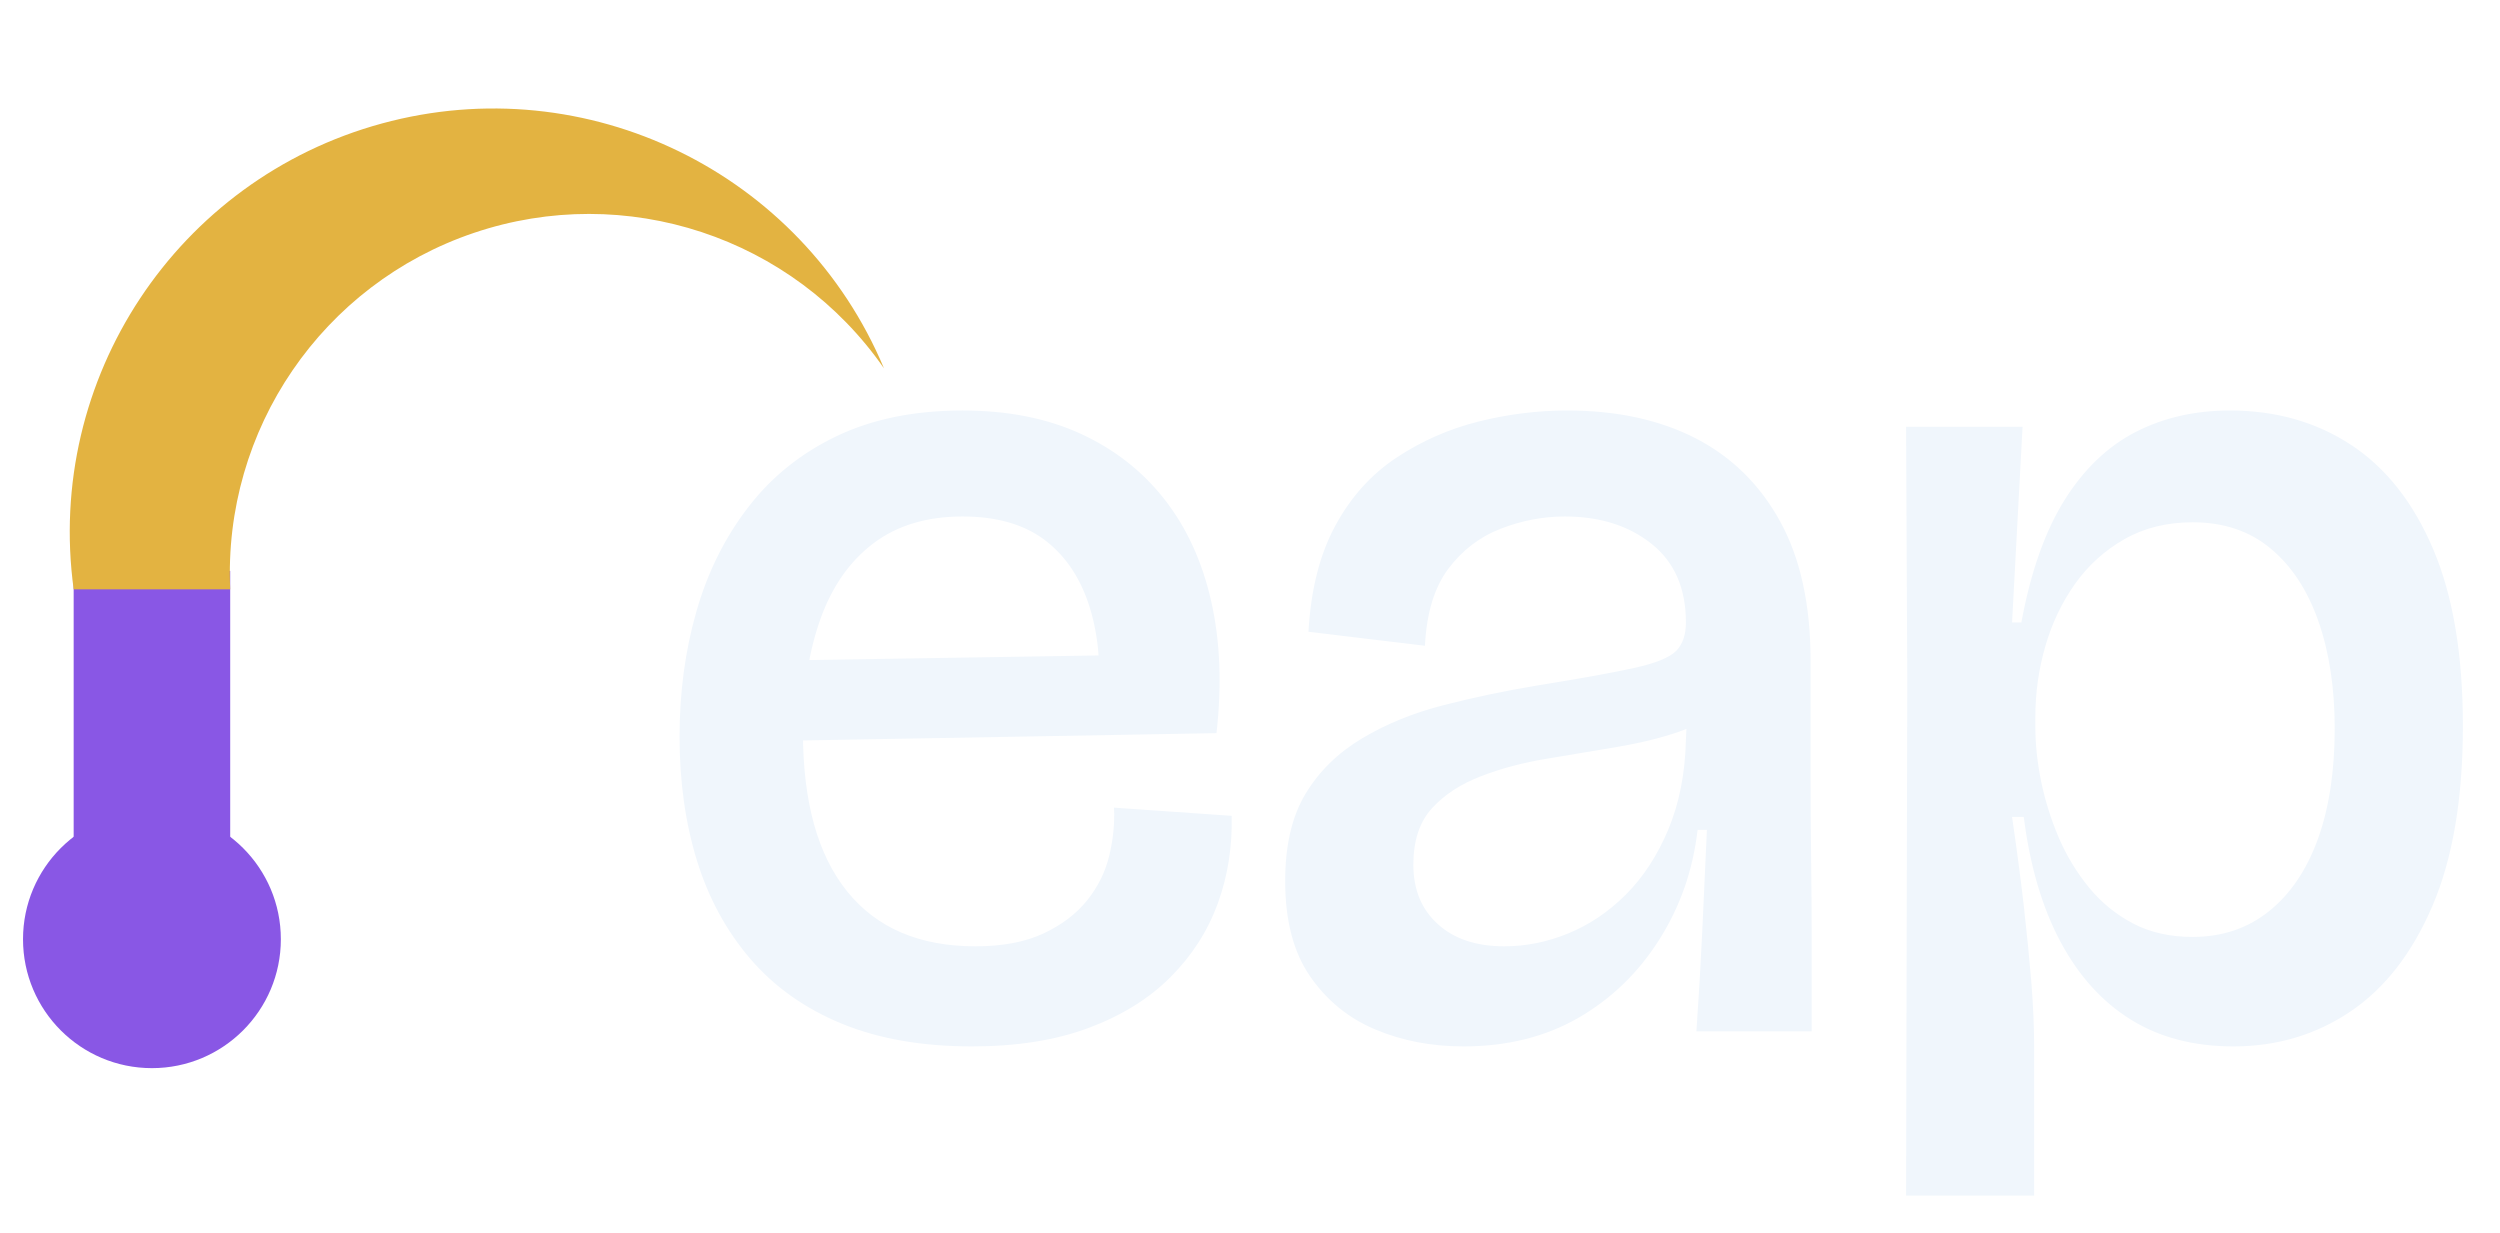
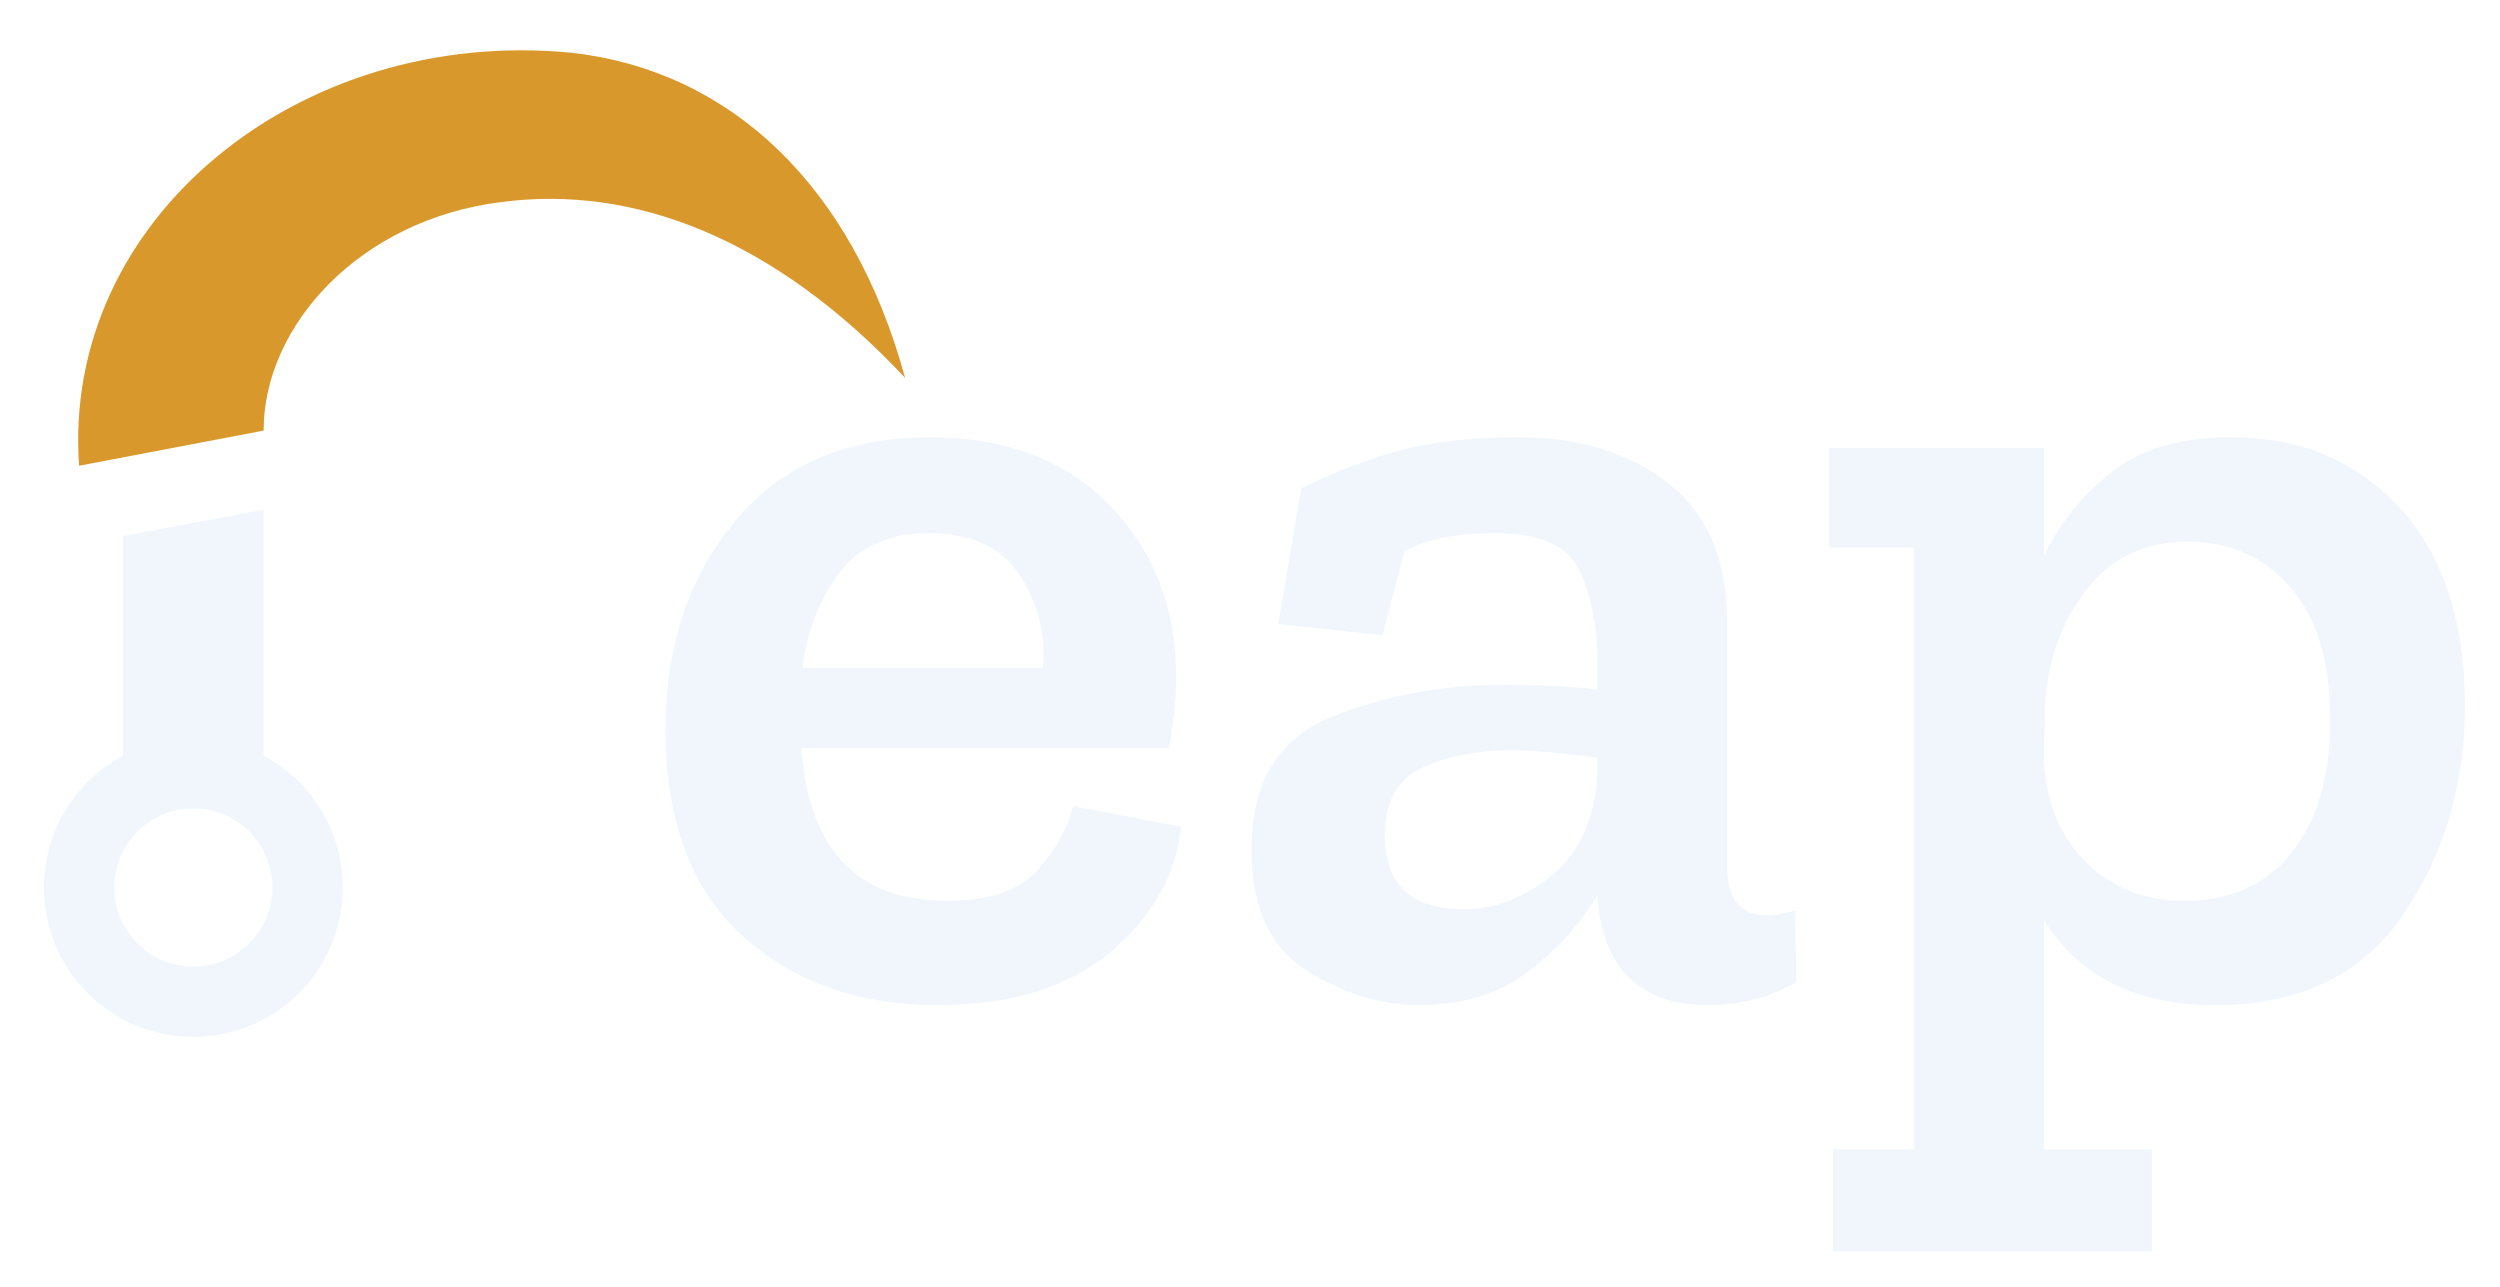
- <svg xmlns="http://www.w3.org/2000/svg" viewBox="22 4 271.5 133.8" fill="none" role="img" aria-label="gh reap">
-   <rect x="30" y="66" width="17" height="42" fill="#8957E5" />
-   <circle cx="38.5" cy="106" r="14" fill="#8957E5" />
-   <path d="M30 68A46 46 0 0 1 118 44A39 39 0 0 0 47 68Z" fill="#E3B341" />
-   <path d="M127.55 117.64Q119.45 117.64 113.44 115.18Q107.43 112.71 103.51 108.16Q99.59 103.6 97.69 97.47Q95.8 91.33 95.8 84Q95.8 76.78 97.63 70.4Q99.46 64.01 103.26 59.08Q107.05 54.14 112.87 51.36Q118.69 48.58 126.53 48.58Q133.87 48.58 139.37 51.11Q144.88 53.64 148.48 58.25Q152.09 62.87 153.54 69.32Q155 75.77 154.11 83.62L104.27 84.5V75.77L143.87 75.14L141.34 80.07Q141.71 74 140.2 69.51Q138.68 65.02 135.33 62.55Q131.97 60.09 126.53 60.09Q120.72 60.09 116.86 63Q113 65.91 111.1 71.22Q109.2 76.53 109.2 83.49Q109.2 94.87 114.01 100.82Q118.82 106.77 127.93 106.77Q132.35 106.77 135.33 105.37Q138.3 103.98 140.07 101.77Q141.84 99.56 142.47 96.9Q143.11 94.24 142.98 91.71L155.76 92.6Q155.88 97.66 154.24 102.15Q152.59 106.64 149.11 110.12Q145.64 113.6 140.26 115.62Q134.88 117.64 127.55 117.64ZM180.93 117.64Q175.74 117.64 171.38 115.81Q167.01 113.98 164.29 110.05Q161.57 106.13 161.57 99.68Q161.57 93.86 163.79 90.19Q166 86.53 169.92 84.19Q173.85 81.84 178.78 80.58Q183.71 79.31 189.03 78.43Q196.11 77.29 199.52 76.53Q202.94 75.77 204.02 74.7Q205.09 73.62 205.09 71.6Q205.09 66.03 201.36 63.06Q197.63 60.09 191.94 60.09Q188.39 60.09 184.98 61.42Q181.56 62.74 179.28 65.78Q177.01 68.82 176.75 74.13L164.1 72.61Q164.48 65.78 167.01 61.1Q169.54 56.42 173.66 53.7Q177.77 50.98 182.57 49.78Q187.38 48.58 192.19 48.58Q200.28 48.58 206.17 51.61Q212.05 54.65 215.34 60.66Q218.63 66.66 218.63 75.77V88.04Q218.63 92.72 218.69 97.4Q218.75 102.08 218.75 106.7Q218.75 111.32 218.75 116H206.23Q206.61 110.56 206.86 105.25Q207.11 99.93 207.37 94.12H206.36Q205.6 100.69 202.18 106.07Q198.77 111.45 193.39 114.55Q188.01 117.64 180.93 117.64ZM185.36 106.77Q188.9 106.77 192.31 105.37Q195.73 103.98 198.58 101.14Q201.42 98.29 203.19 94.05Q204.96 89.81 205.09 84.38L205.22 81.47L208.51 80.58Q207.24 82.48 204.27 83.49Q201.3 84.5 197.56 85.13Q193.83 85.77 189.97 86.4Q186.12 87.03 182.83 88.3Q179.54 89.56 177.51 91.78Q175.49 93.99 175.49 97.91Q175.49 101.96 178.15 104.36Q180.8 106.77 185.36 106.77ZM229 133.84 229.13 77.92 229 50.35H241.65L240.51 71.6H241.52Q243.04 63.38 246.2 58.32Q249.37 53.26 253.92 50.92Q258.47 48.58 264.17 48.58Q271.63 48.58 277.32 52.31Q283.01 56.04 286.24 63.63Q289.47 71.22 289.47 82.86Q289.47 94.62 286.18 102.34Q282.89 110.05 277.26 113.85Q271.63 117.64 264.55 117.64Q258.09 117.64 253.41 114.73Q248.73 111.83 245.76 106.26Q242.79 100.69 241.78 92.72H240.51Q241.27 97.91 241.78 102.34Q242.28 106.77 242.6 110.62Q242.91 114.48 242.91 117.9V133.84ZM260.12 105.75Q264.93 105.75 268.4 102.97Q271.88 100.19 273.72 95.13Q275.55 90.07 275.55 83.11Q275.55 76.53 273.78 71.47Q272.01 66.41 268.59 63.57Q265.18 60.72 260.12 60.72Q255.94 60.72 252.72 62.55Q249.49 64.39 247.34 67.42Q245.19 70.46 244.12 74.19Q243.04 77.92 243.04 81.84V82.98Q243.04 85.77 243.67 88.87Q244.31 91.97 245.57 94.94Q246.84 97.91 248.86 100.38Q250.88 102.84 253.67 104.3Q256.45 105.75 260.12 105.75Z" fill="#f0f6fc" />
+ <svg xmlns="http://www.w3.org/2000/svg" viewBox="20 4 284.5 146.4" fill="none" role="img" aria-label="gh reap">
+   <path d="M29 57C27 29 54 7 85 10C103 12 117 25 123 47C108 31 92 25 77 27C61 29 50 41 50 53Z" fill="#D9982B" />
+   <path d="M34 65L50 62V92H34Z" fill="#f0f6fc" />
+   <circle cx="42" cy="105" r="13" stroke="#f0f6fc" stroke-width="8" />
+   <path d="M154.41 98.08Q153.59 106.23 146.41 112.31Q139.22 118.38 126.66 118.38Q113.13 118.38 104.43 110.44Q95.73 102.5 95.73 87.04Q95.73 72.81 103.67 63.29Q111.61 53.76 125.83 53.76Q138.67 53.76 146.2 61.42Q153.72 69.08 153.86 80.82Q153.86 84.69 153.03 89.11H111.19Q112.44 106.51 127.76 106.51Q134.94 106.51 138.05 103.05Q141.16 99.6 142.12 95.73ZM138.67 79.99Q139.22 74.47 136.12 69.57Q133.01 64.67 125.69 64.67Q119.06 64.67 115.61 69.08Q112.16 73.5 111.33 79.99ZM168.08 59.56Q174.99 56.24 180.37 55Q185.76 53.76 192.8 53.76Q203.16 53.76 209.86 59Q216.55 64.25 216.55 74.75V102.64Q216.55 108.16 221.11 108.16Q222.35 108.16 224.29 107.61L224.42 115.76Q219.87 118.38 214.48 118.38Q202.74 118.38 201.78 106.09V105.82Q199.02 110.65 193.98 114.51Q188.94 118.38 181.48 118.38Q174.99 118.38 168.71 114.45Q162.42 110.51 162.42 100.71Q162.42 89.24 171.54 85.59Q180.65 81.93 191.28 81.93Q193.91 81.93 196.67 82.06Q199.43 82.2 201.78 82.48V79.03Q201.78 73.5 199.84 69.08Q197.91 64.67 190.18 64.67Q187.28 64.67 184.72 65.08Q182.17 65.49 179.82 66.74L177.34 76.27L165.46 75.02ZM201.78 92.42V90.21Q199.43 89.94 196.94 89.66Q194.46 89.38 191.84 89.38Q186.31 89.38 181.96 91.32Q177.61 93.25 177.61 99.05Q177.61 107.47 186.59 107.47Q191.84 107.47 196.53 103.67Q201.22 99.88 201.78 92.42ZM300.51 84.41Q300.51 97.67 293.53 108.02Q286.56 118.38 272.06 118.38Q258.67 118.38 252.59 108.71V134.81H264.88V146.41H228.57V134.81H237.82V66.32H228.15V55H252.59V67.29Q255.22 61.77 260.26 57.76Q265.3 53.76 273.86 53.76Q285.73 53.76 293.12 61.84Q300.51 69.91 300.51 84.41ZM285.18 85.93Q285.18 75.99 280.62 70.81Q276.07 65.63 269.02 65.63Q261.57 65.63 257.29 71.29Q253.01 76.96 252.73 84.55L252.59 89.38Q252.59 97.12 257.08 101.81Q261.57 106.51 268.61 106.51Q276.48 106.51 280.83 100.98Q285.18 95.46 285.18 85.93Z" fill="#f0f6fc" />
</svg>
